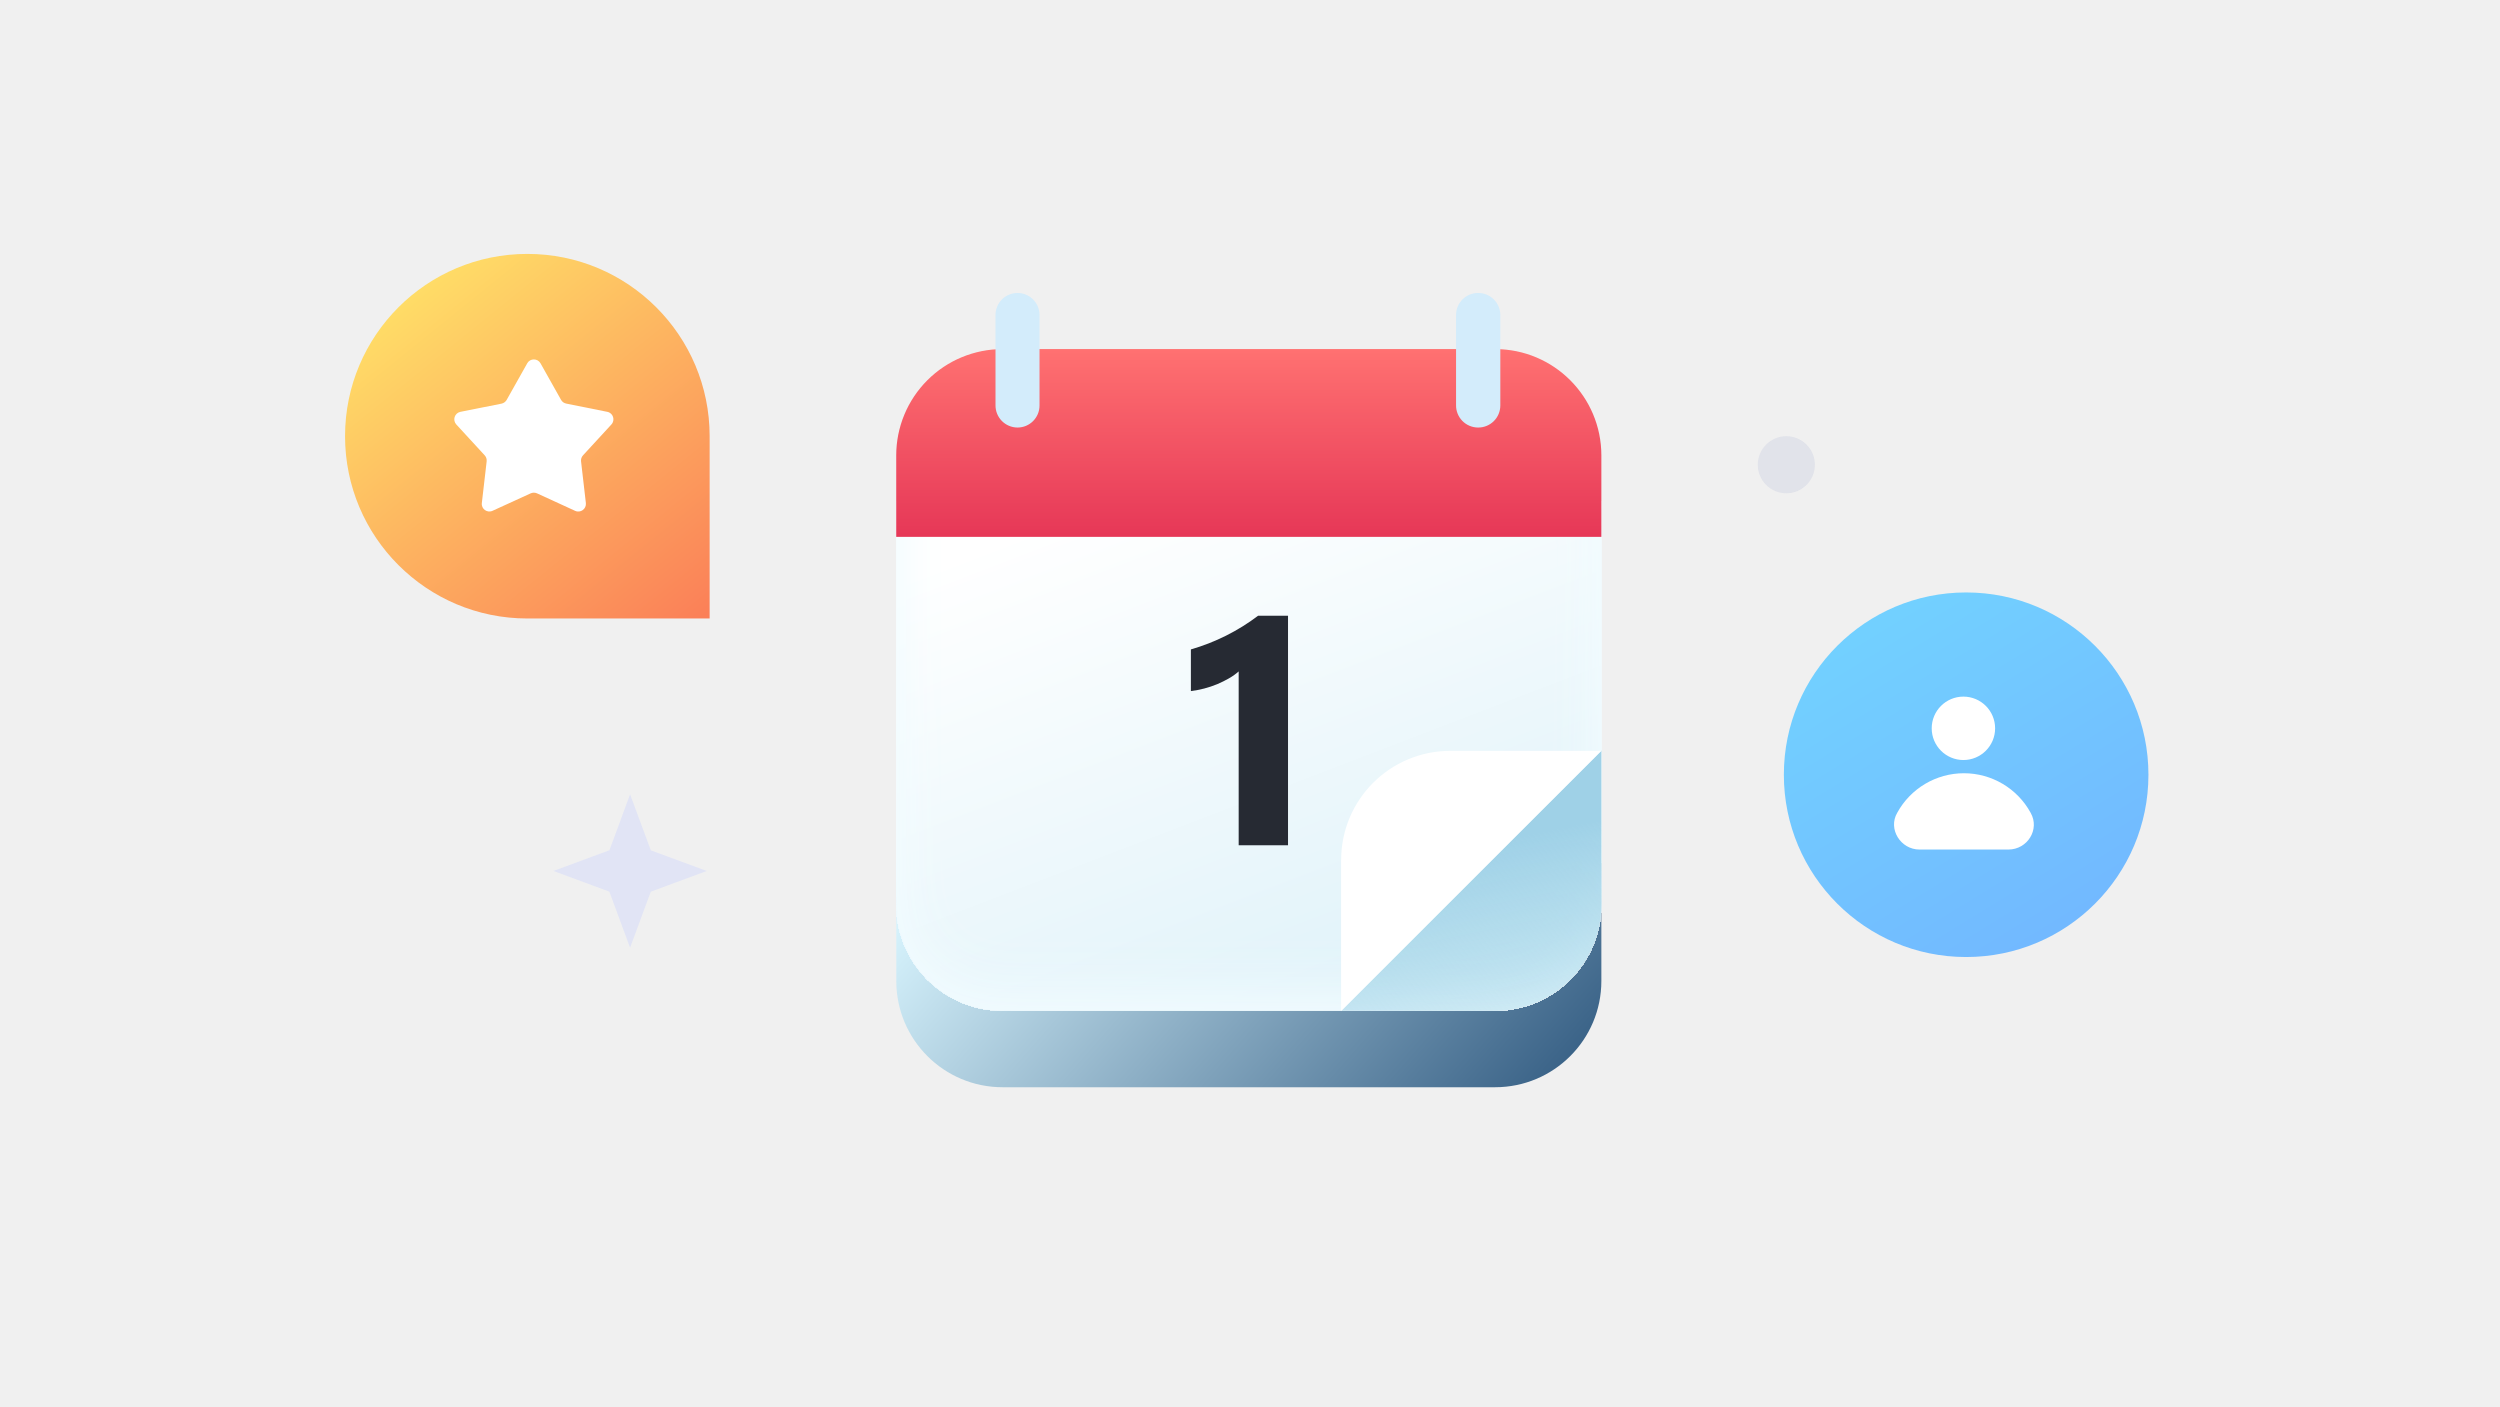
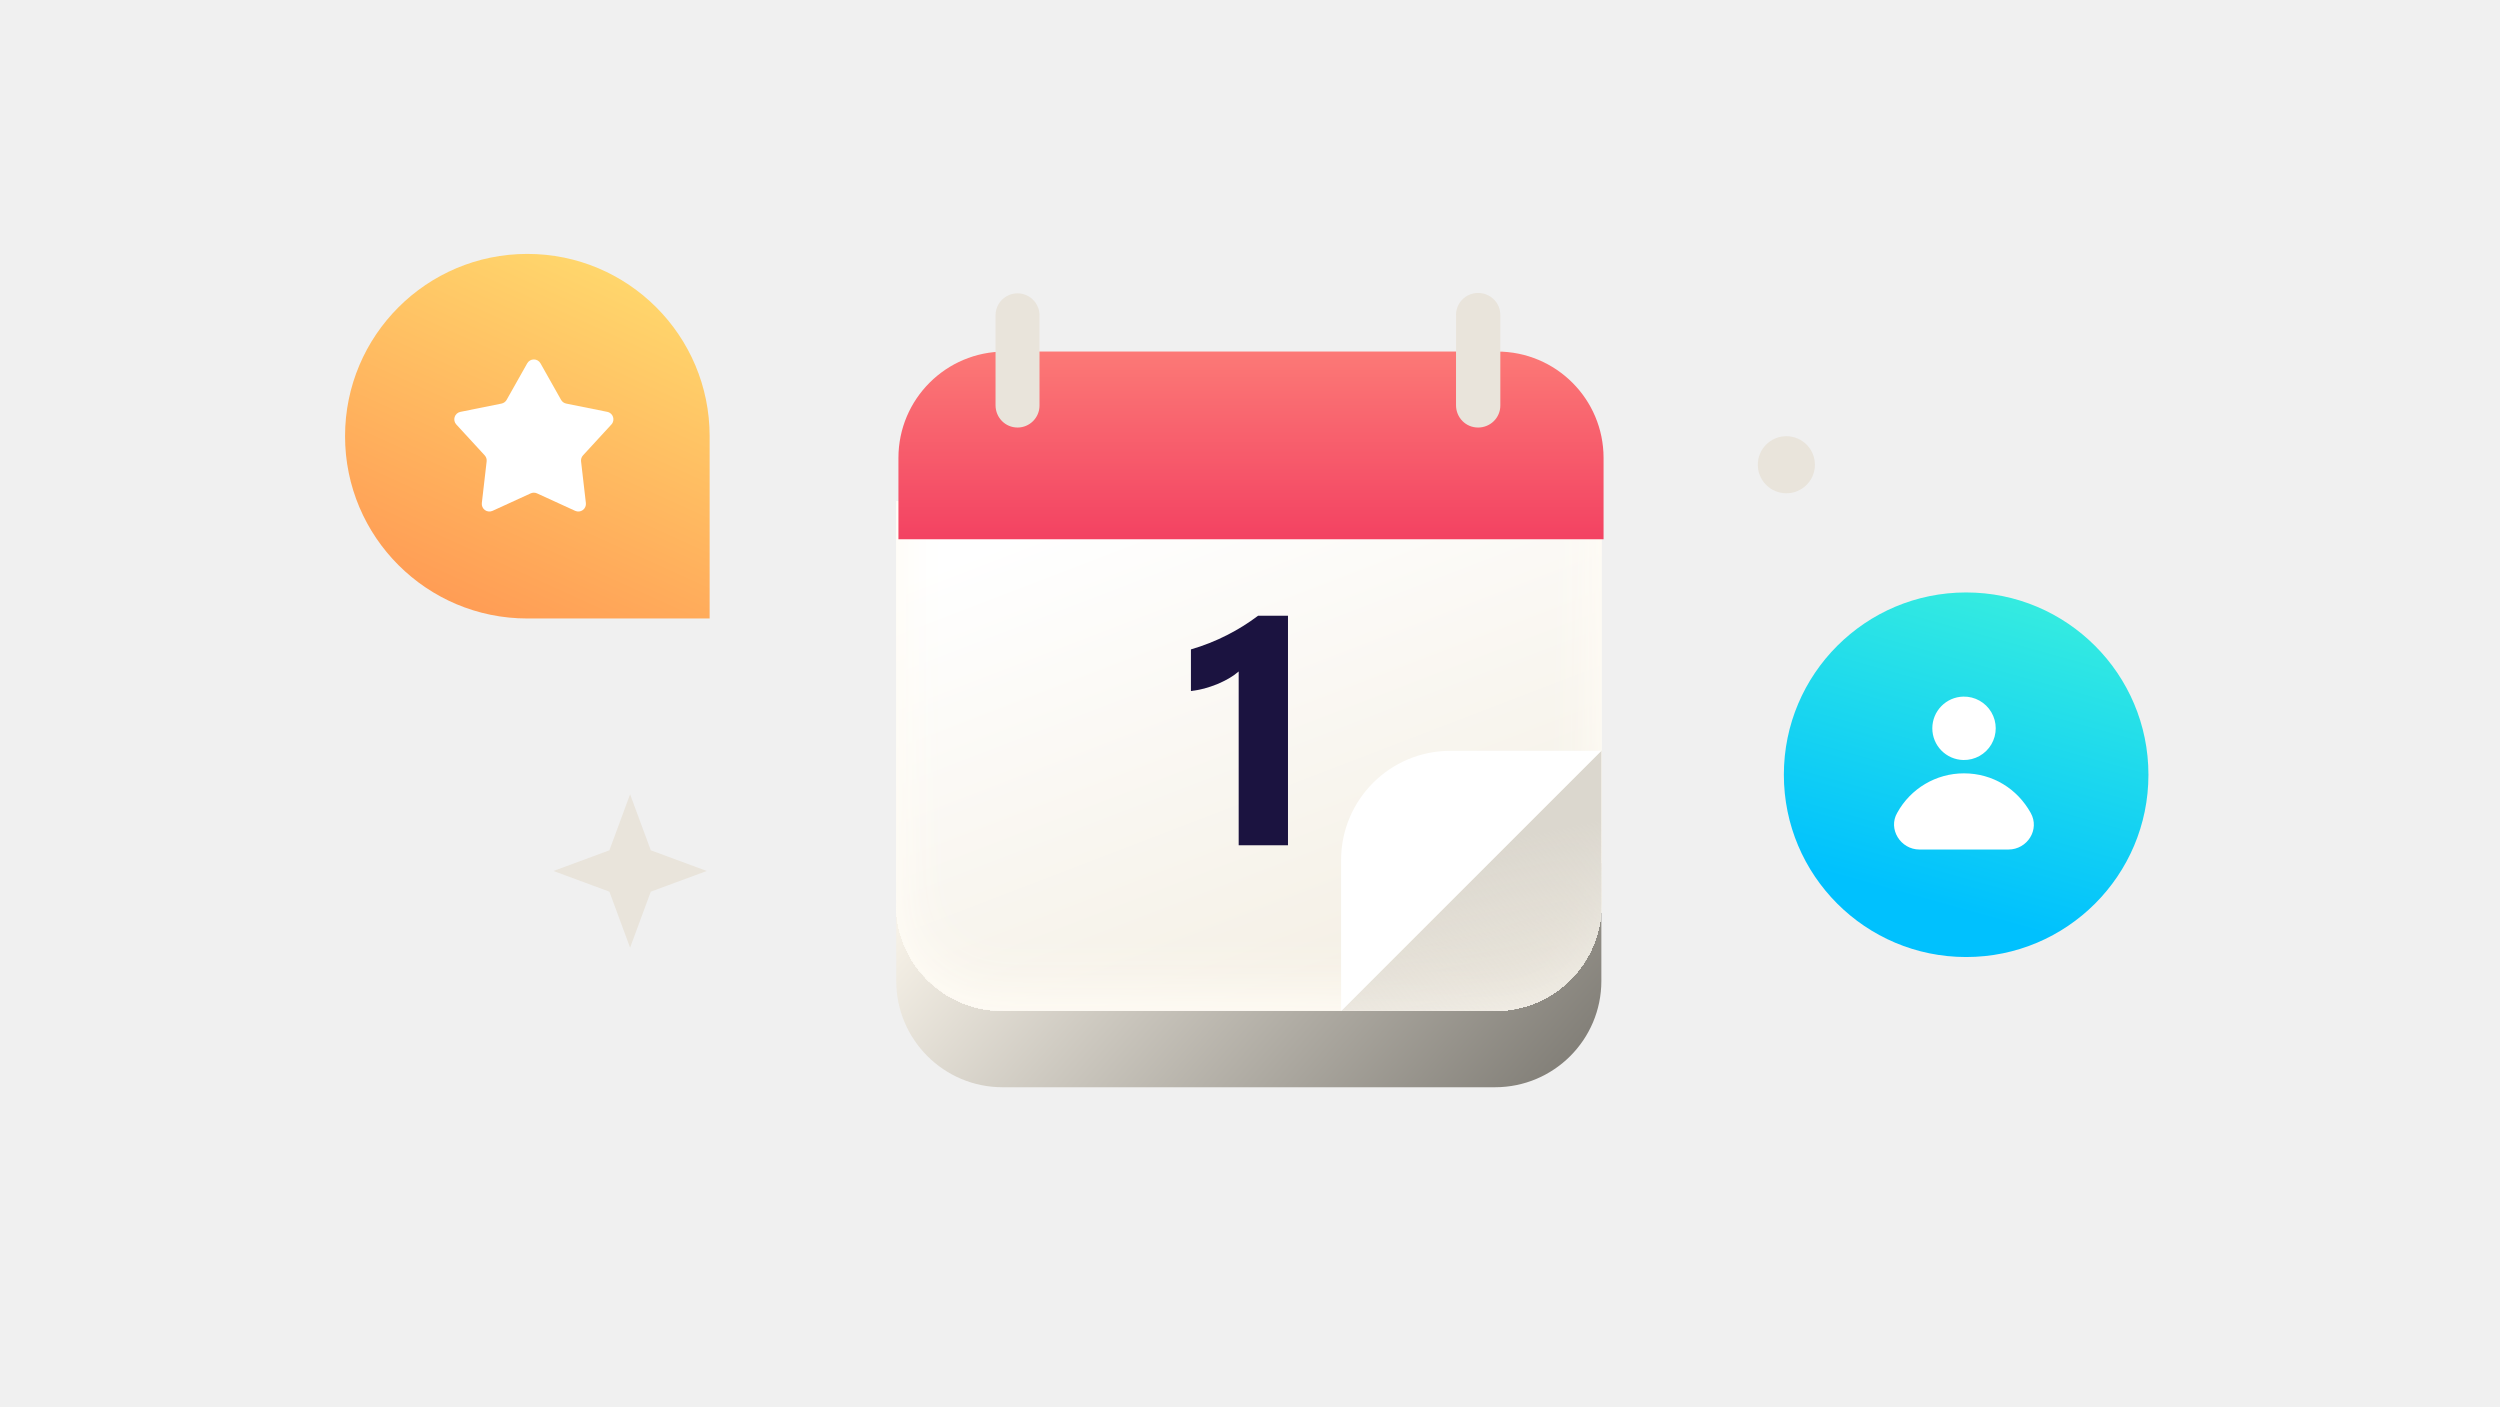
<svg xmlns="http://www.w3.org/2000/svg" width="384" height="216" fill="none" viewBox="0 0 384 216">
-   <defs />
-   <path fill="url(#paint0_linear)" d="M154 167h75.64c9.02 0 16.33-7.3 16.33-16.33v-18.1h-108.3v18.1c0 9.02 7.3 16.33 16.33 16.33z" />
-   <g filter="url(#filter0_i)">
-     <path fill="url(#paint1_linear)" d="M154 155.25h75.64c9.02 0 16.33-7.3 16.33-16.33V76.96h-108.3v61.96c0 9.02 7.3 16.33 16.33 16.33z" />
+   <path fill="url(#paint0_linear_5741_18637)" d="M153.997 167.001h75.639c9.024 0 16.334-7.31 16.334-16.334v-18.099H137.663v18.099c0 9.024 7.31 16.334 16.334 16.334z" />
+   <g filter="url(#filter0_i_5741_18637)">
+     <path fill="url(#paint1_linear_5741_18637)" d="M153.997 155.254h75.639c9.024 0 16.334-7.31 16.334-16.334V76.962H137.663v61.958c0 9.024 7.31 16.334 16.334 16.334z" />
  </g>
-   <path fill="#262A33" d="M197.84 94.58v35.25h-7.58v-26.7c-.42.38-.91.73-1.5 1.07-.55.32-1.15.61-1.8.89a15.6 15.6 0 01-4.04 1.06v-6.4a31.58 31.58 0 0010.32-5.17h4.6z" />
-   <path fill="url(#paint2_linear)" d="M137.66 82.46h108.31v-12.5c0-9.03-7.31-16.34-16.33-16.34H154a16.33 16.33 0 00-16.34 16.34v12.5z" />
-   <path fill="#D3ECFB" d="M227.02 65.67a3.39 3.39 0 003.43-3.38V48.38a3.39 3.39 0 00-3.43-3.38 3.38 3.38 0 00-3.37 3.38v13.86a3.39 3.39 0 003.37 3.43zM156.3 65.67a3.38 3.38 0 003.37-3.38V48.38a3.38 3.38 0 00-6.76 0v13.86a3.39 3.39 0 003.38 3.43z" />
-   <path fill="url(#paint3_linear)" d="M245.97 138.92c0 9.02-7.31 16.33-16.33 16.33h-23.65l39.98-39.97v23.64z" />
-   <path fill="#fff" d="M206 132.11c0-9.27 7.5-16.78 16.78-16.78h23.19l-39.98 39.97v-23.19z" />
-   <path fill="#CED2E2" d="M274.38 75.77a4.38 4.38 0 100-8.77 4.38 4.38 0 000 8.77z" opacity=".45" />
-   <path fill="#E1E4F5" d="M108.56 133.78l-5.89-2.17-2.7-1-1.01-2.72-2.18-5.89-2.17 5.9-1 2.7-2.72 1-5.89 2.18 5.9 2.18 2.7 1 1 2.71 2.18 5.9 2.18-5.9 1-2.7 2.71-1.01 5.9-2.18z" />
-   <path fill="url(#paint4_linear)" d="M53 67a28 28 0 1156 0v28H81a28 28 0 01-28-28z" />
-   <path fill="url(#paint5_linear)" d="M274 119a28 28 0 1156 0 28 28 0 01-56 0z" />
-   <path fill="#fff" d="M301.58 116.74a4.87 4.87 0 100-9.74 4.87 4.87 0 000 9.74zM294.83 130.49c-2.9 0-4.87-3.16-3.42-5.64a11.68 11.68 0 0120.5 0c1.45 2.56-.51 5.64-3.42 5.64h-13.66zM80.98 55.8c.45-.79 1.59-.79 2.04 0l3.16 5.62c.17.3.45.5.79.57l6.32 1.27c.89.18 1.24 1.27.62 1.94l-4.36 4.74c-.23.25-.34.59-.3.93l.74 6.4c.1.9-.82 1.57-1.64 1.2l-5.86-2.69c-.31-.14-.67-.14-.98 0l-5.86 2.68c-.82.38-1.75-.29-1.64-1.19l.74-6.4c.04-.34-.07-.68-.3-.93l-4.36-4.74a1.17 1.17 0 01.62-1.94L77.03 62c.34-.07.62-.28.79-.57l3.16-5.62z" />
+   <path fill="#1B1340" d="M197.835 94.578v35.251h-7.574v-26.691a9.326 9.326 0 01-1.491 1.058c-.561.321-1.162.617-1.804.89a19.46 19.46 0 01-1.995.673 15.66 15.66 0 01-2.044.385v-6.396a31.604 31.604 0 005.578-2.212 31.68 31.68 0 004.737-2.958h4.593z" />
+   <path fill="url(#paint2_linear_5741_18637)" d="M138 82.836h108.307V70.334c0-9.024-7.31-16.334-16.334-16.334h-75.639C145.31 54 138 61.31 138 70.334v12.502z" />
+   <path fill="#E9E4DB" d="M227.023 65.67c1.916 0 3.428-1.513 3.428-3.378V48.378c0-1.866-1.512-3.378-3.428-3.378a3.378 3.378 0 00-3.378 3.378V62.24c0 1.916 1.513 3.428 3.378 3.428zM156.291 65.67a3.378 3.378 0 003.378-3.378V48.378a3.378 3.378 0 00-6.755 0V62.24c0 1.916 1.512 3.428 3.377 3.428z" />
+   <path fill="url(#paint3_linear_5741_18637)" d="M245.97 138.92c0 9.024-7.31 16.334-16.334 16.334h-23.644l39.978-39.978v23.644z" />
+   <path fill="#fff" d="M205.992 132.114c0-9.276 7.512-16.788 16.788-16.788h23.19l-39.978 39.978v-23.19z" />
+   <path fill="#E9E4DB" d="M274.385 75.77a4.385 4.385 0 100-8.77 4.385 4.385 0 000 8.77zM108.565 133.782l-5.891-2.175-2.712-1.004-1.004-2.712L96.782 122l-2.175 5.891-1.004 2.712-2.712 1.004L85 133.782l5.891 2.176 2.712 1.004 1.004 2.712 2.175 5.891 2.176-5.891 1.004-2.712 2.712-1.004 5.891-2.176z" />
+   <g>
+     <path fill="url(#paint4_linear_5741_18637)" d="M53 67c0-15.464 12.536-28 28-28s28 12.536 28 28v28H81c-15.464 0-28-12.536-28-28z" />
+   </g>
+   <g>
+     <path fill="url(#paint5_linear_5741_18637)" d="M274 119c0-15.464 12.536-28 28-28s28 12.536 28 28-12.536 28-28 28-28-12.536-28-28z" />
+     <path fill="#fff" d="M301.575 116.737a4.87 4.87 0 100-9.738 4.87 4.87 0 000 9.738zM294.828 130.487c-2.904 0-4.868-3.16-3.416-5.637a11.683 11.683 0 0110.249-6.064c4.441 0 8.199 2.392 10.249 6.064 1.452 2.562-.513 5.637-3.416 5.637h-13.666z" />
+   </g>
+   <path fill="#fff" d="M80.984 55.803a1.167 1.167 0 012.032 0l3.165 5.616c.167.295.454.503.786.57l6.319 1.275c.89.18 1.243 1.264.628 1.934l-4.363 4.745c-.23.25-.339.587-.3.924l.74 6.403a1.167 1.167 0 01-1.644 1.195l-5.861-2.683a1.167 1.167 0 00-.972 0l-5.86 2.683a1.167 1.167 0 01-1.645-1.195l.74-6.403a1.167 1.167 0 00-.3-.924l-4.363-4.745a1.167 1.167 0 01.628-1.934l6.319-1.275c.332-.067.619-.275.785-.57l3.166-5.616z" />
  <defs>
-     <linearGradient id="paint0_linear" x1="172.1" x2="245.97" y1="99.33" y2="164.14" gradientUnits="userSpaceOnUse">
-       <stop stop-color="#DAF6FF" />
-       <stop offset="1" stop-color="#335C82" />
+     <linearGradient id="paint0_linear_5741_18637" x1="172.103" x2="245.97" y1="99.329" y2="164.141" gradientUnits="userSpaceOnUse">
+       <stop stop-color="#FAF5EB" />
+       <stop offset="1" stop-color="#7D7A73" />
    </linearGradient>
-     <linearGradient id="paint1_linear" x1="191.64" x2="228.21" y1="68.35" y2="163.66" gradientUnits="userSpaceOnUse">
+     <linearGradient id="paint1_linear_5741_18637" x1="191.641" x2="228.21" y1="68.352" y2="163.664" gradientUnits="userSpaceOnUse">
      <stop stop-color="#fff" />
-       <stop offset="1" stop-color="#DAF0F8" />
+       <stop offset="1" stop-color="#F2ECDF" />
    </linearGradient>
-     <linearGradient id="paint2_linear" x1="191.82" x2="191.82" y1="53.62" y2="82.46" gradientUnits="userSpaceOnUse">
-       <stop stop-color="#FF7171" />
-       <stop offset="1" stop-color="#E63757" />
+     <linearGradient id="paint2_linear_5741_18637" x1="192.153" x2="192.153" y1="43" y2="82.836" gradientUnits="userSpaceOnUse">
+       <stop stop-color="#FF8E7E" />
+       <stop offset="1" stop-color="#F34262" />
    </linearGradient>
-     <linearGradient id="paint3_linear" x1="222.62" x2="231.67" y1="130.78" y2="174.15" gradientUnits="userSpaceOnUse">
-       <stop stop-color="#9FD1E7" />
-       <stop offset="1" stop-color="#9FD5E7" stop-opacity="0" />
+     <linearGradient id="paint3_linear_5741_18637" x1="222.618" x2="231.673" y1="130.781" y2="174.149" gradientUnits="userSpaceOnUse">
+       <stop stop-color="#DBD7CE" />
+       <stop offset="1" stop-color="#DED9D1" stop-opacity="0" />
    </linearGradient>
-     <linearGradient id="paint4_linear" x1="61" x2="109" y1="45.5" y2="105" gradientUnits="userSpaceOnUse">
-       <stop stop-color="#FFDE67" />
-       <stop offset="1" stop-color="#FA7456" />
+     <linearGradient id="paint4_linear_5741_18637" x1="87" x2="57.846" y1="39" y2="103.077" gradientUnits="userSpaceOnUse">
+       <stop stop-color="#FFD66C" />
+       <stop offset="1" stop-color="#FF8E4F" />
    </linearGradient>
-     <linearGradient id="paint5_linear" x1="274.08" x2="308.41" y1="91" y2="147.18" gradientUnits="userSpaceOnUse">
-       <stop stop-color="#72D5FF" />
-       <stop offset="1" stop-color="#72B9FF" />
+     <linearGradient id="paint5_linear_5741_18637" x1="325.692" x2="306.846" y1="74.308" y2="141.615" gradientUnits="userSpaceOnUse">
+       <stop stop-color="#4CFED3" />
+       <stop offset="1" stop-color="#00C1FE" />
    </linearGradient>
-     <filter id="filter0_i" width="108.31" height="81.29" x="137.66" y="73.96" color-interpolation-filters="sRGB" filterUnits="userSpaceOnUse">
+     <filter id="filter0_i_5741_18637" width="108.307" height="81.292" x="137.663" y="73.962" color-interpolation-filters="sRGB" filterUnits="userSpaceOnUse">
      <feFlood flood-opacity="0" result="BackgroundImageFix" />
      <feBlend in="SourceGraphic" in2="BackgroundImageFix" result="shape" />
      <feColorMatrix in="SourceAlpha" result="hardAlpha" values="0 0 0 0 0 0 0 0 0 0 0 0 0 0 0 0 0 0 127 0" />
      <feOffset dy="-3" />
      <feGaussianBlur stdDeviation="4" />
      <feComposite in2="hardAlpha" k2="-1" k3="1" operator="arithmetic" />
-       <feColorMatrix values="0 0 0 0 0.946 0 0 0 0 0.986 0 0 0 0 1 0 0 0 1 0" />
-       <feBlend in2="shape" result="effect1_innerShadow" />
+       <feColorMatrix values="0 0 0 0 1 0 0 0 0 0.987 0 0 0 0 0.96 0 0 0 1 0" />
+       <feBlend in2="shape" result="effect1_innerShadow_5741_18637" />
    </filter>
  </defs>
</svg>
